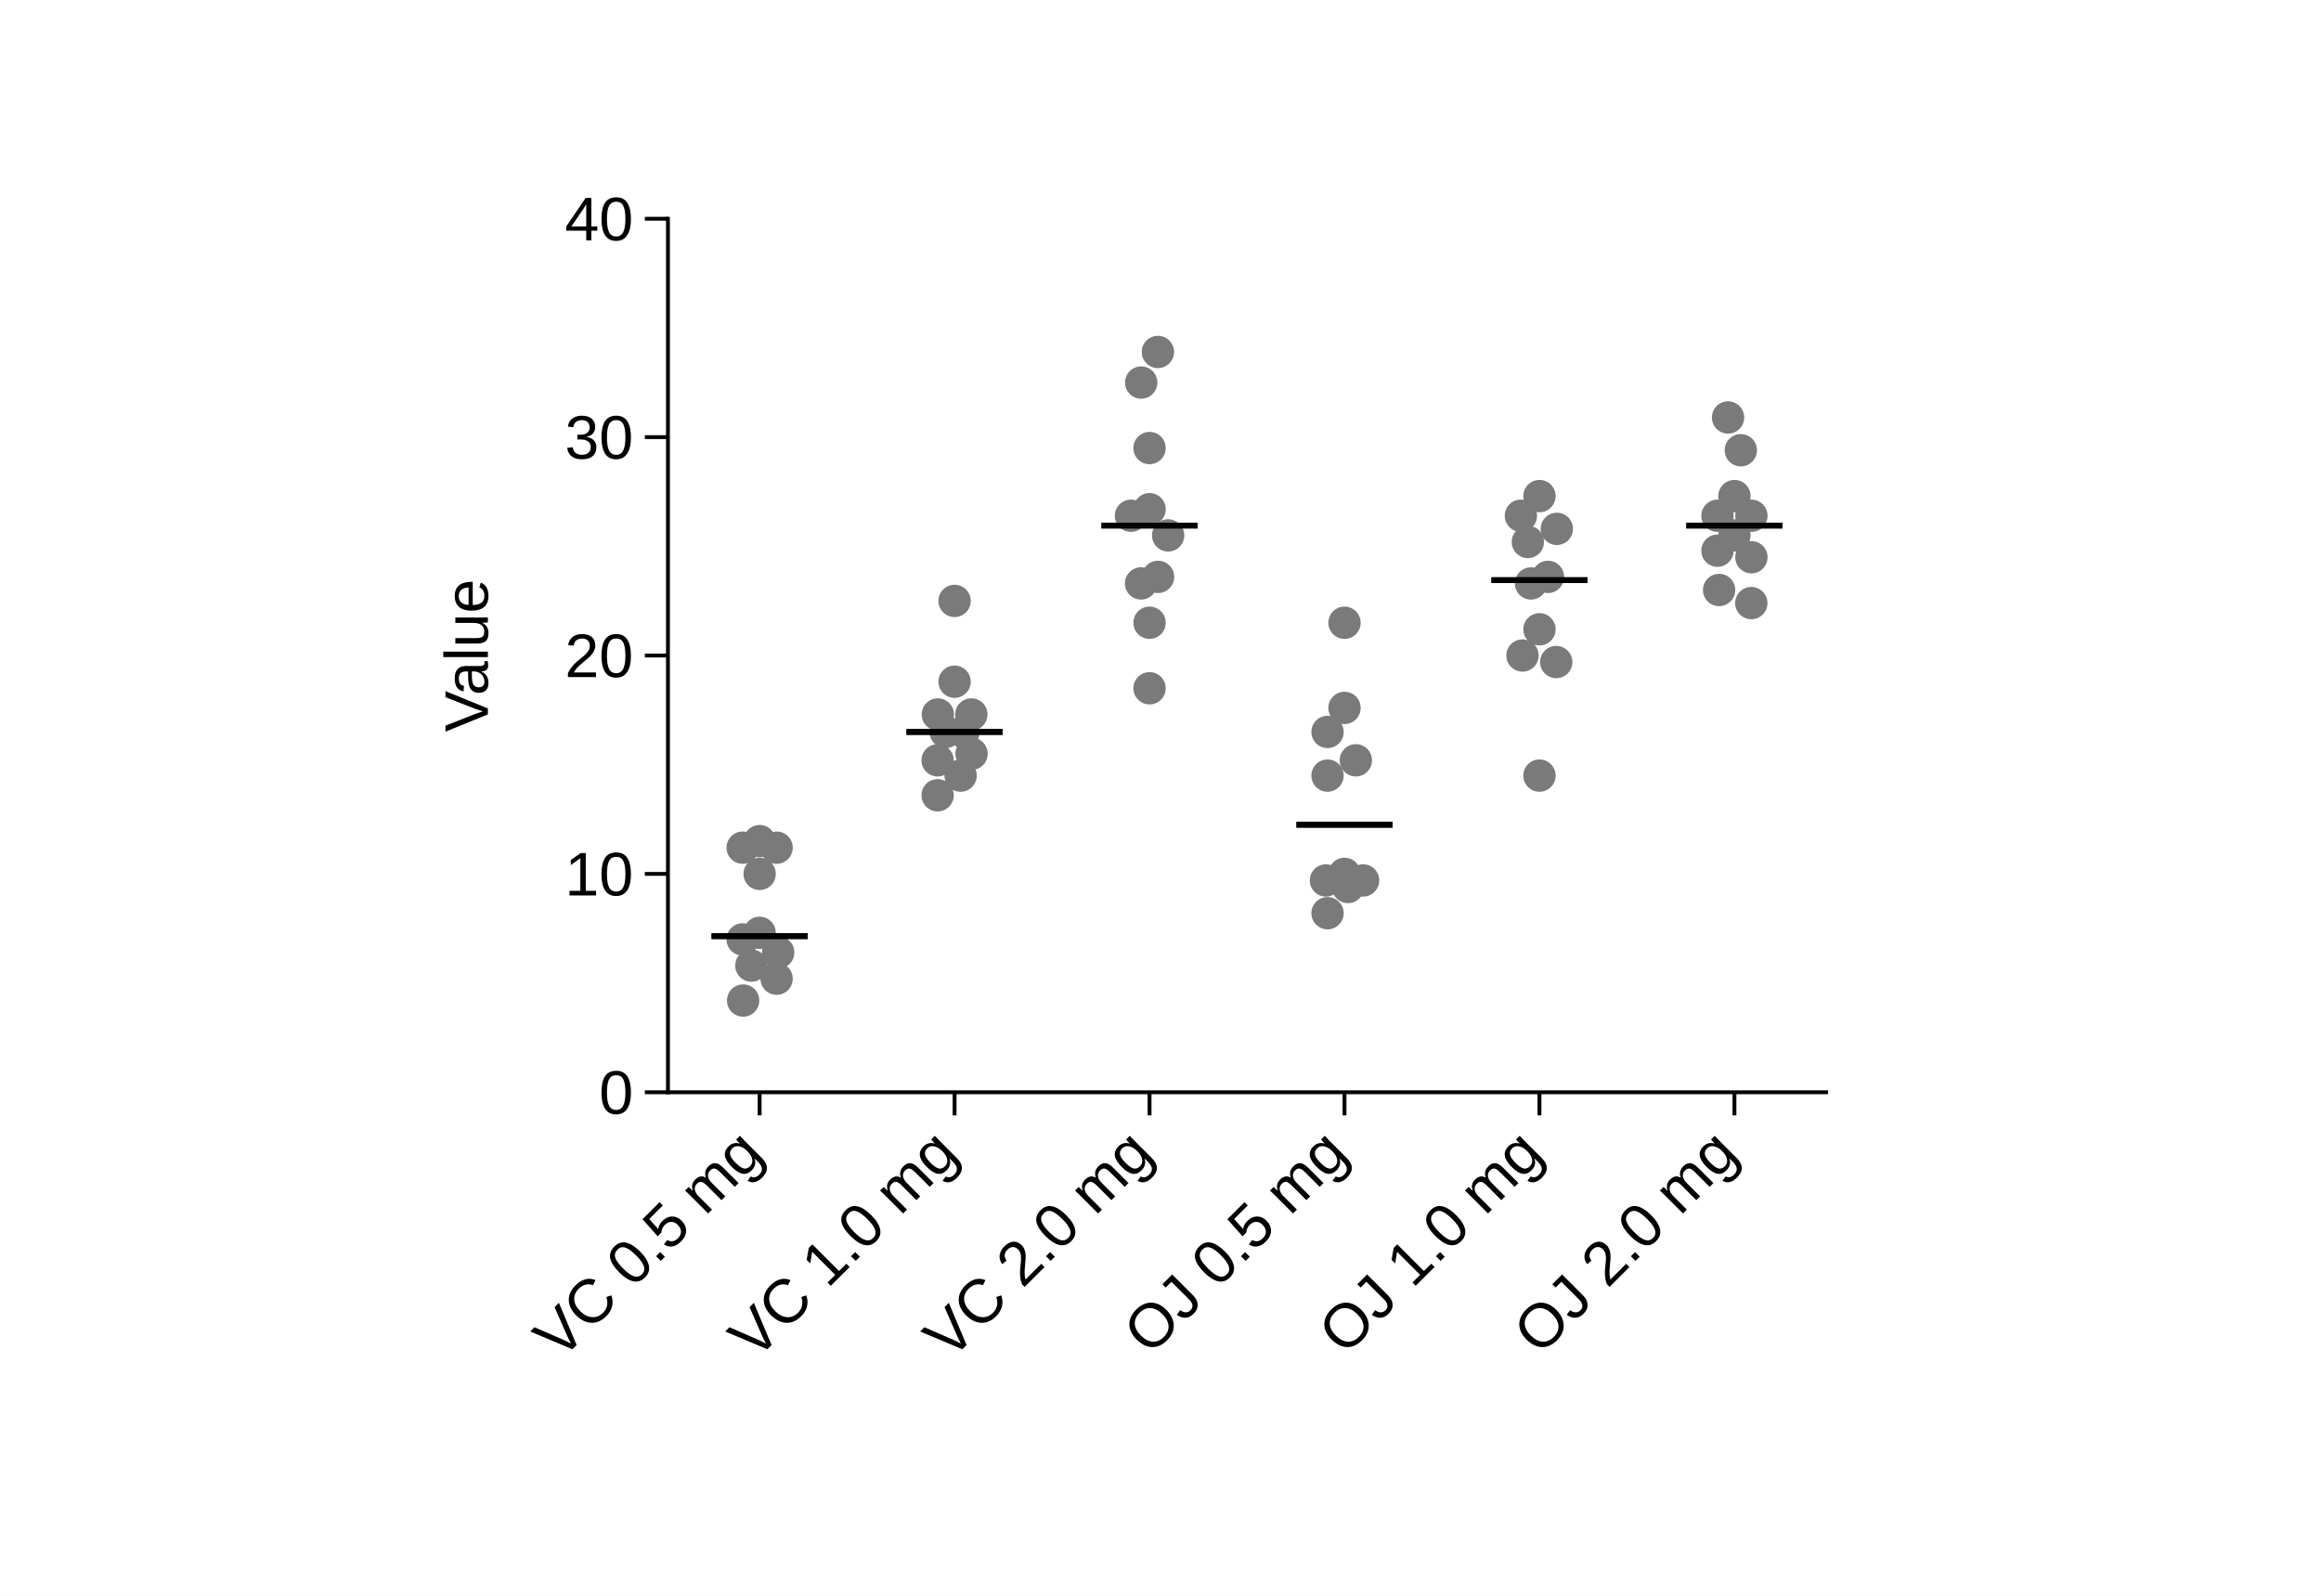
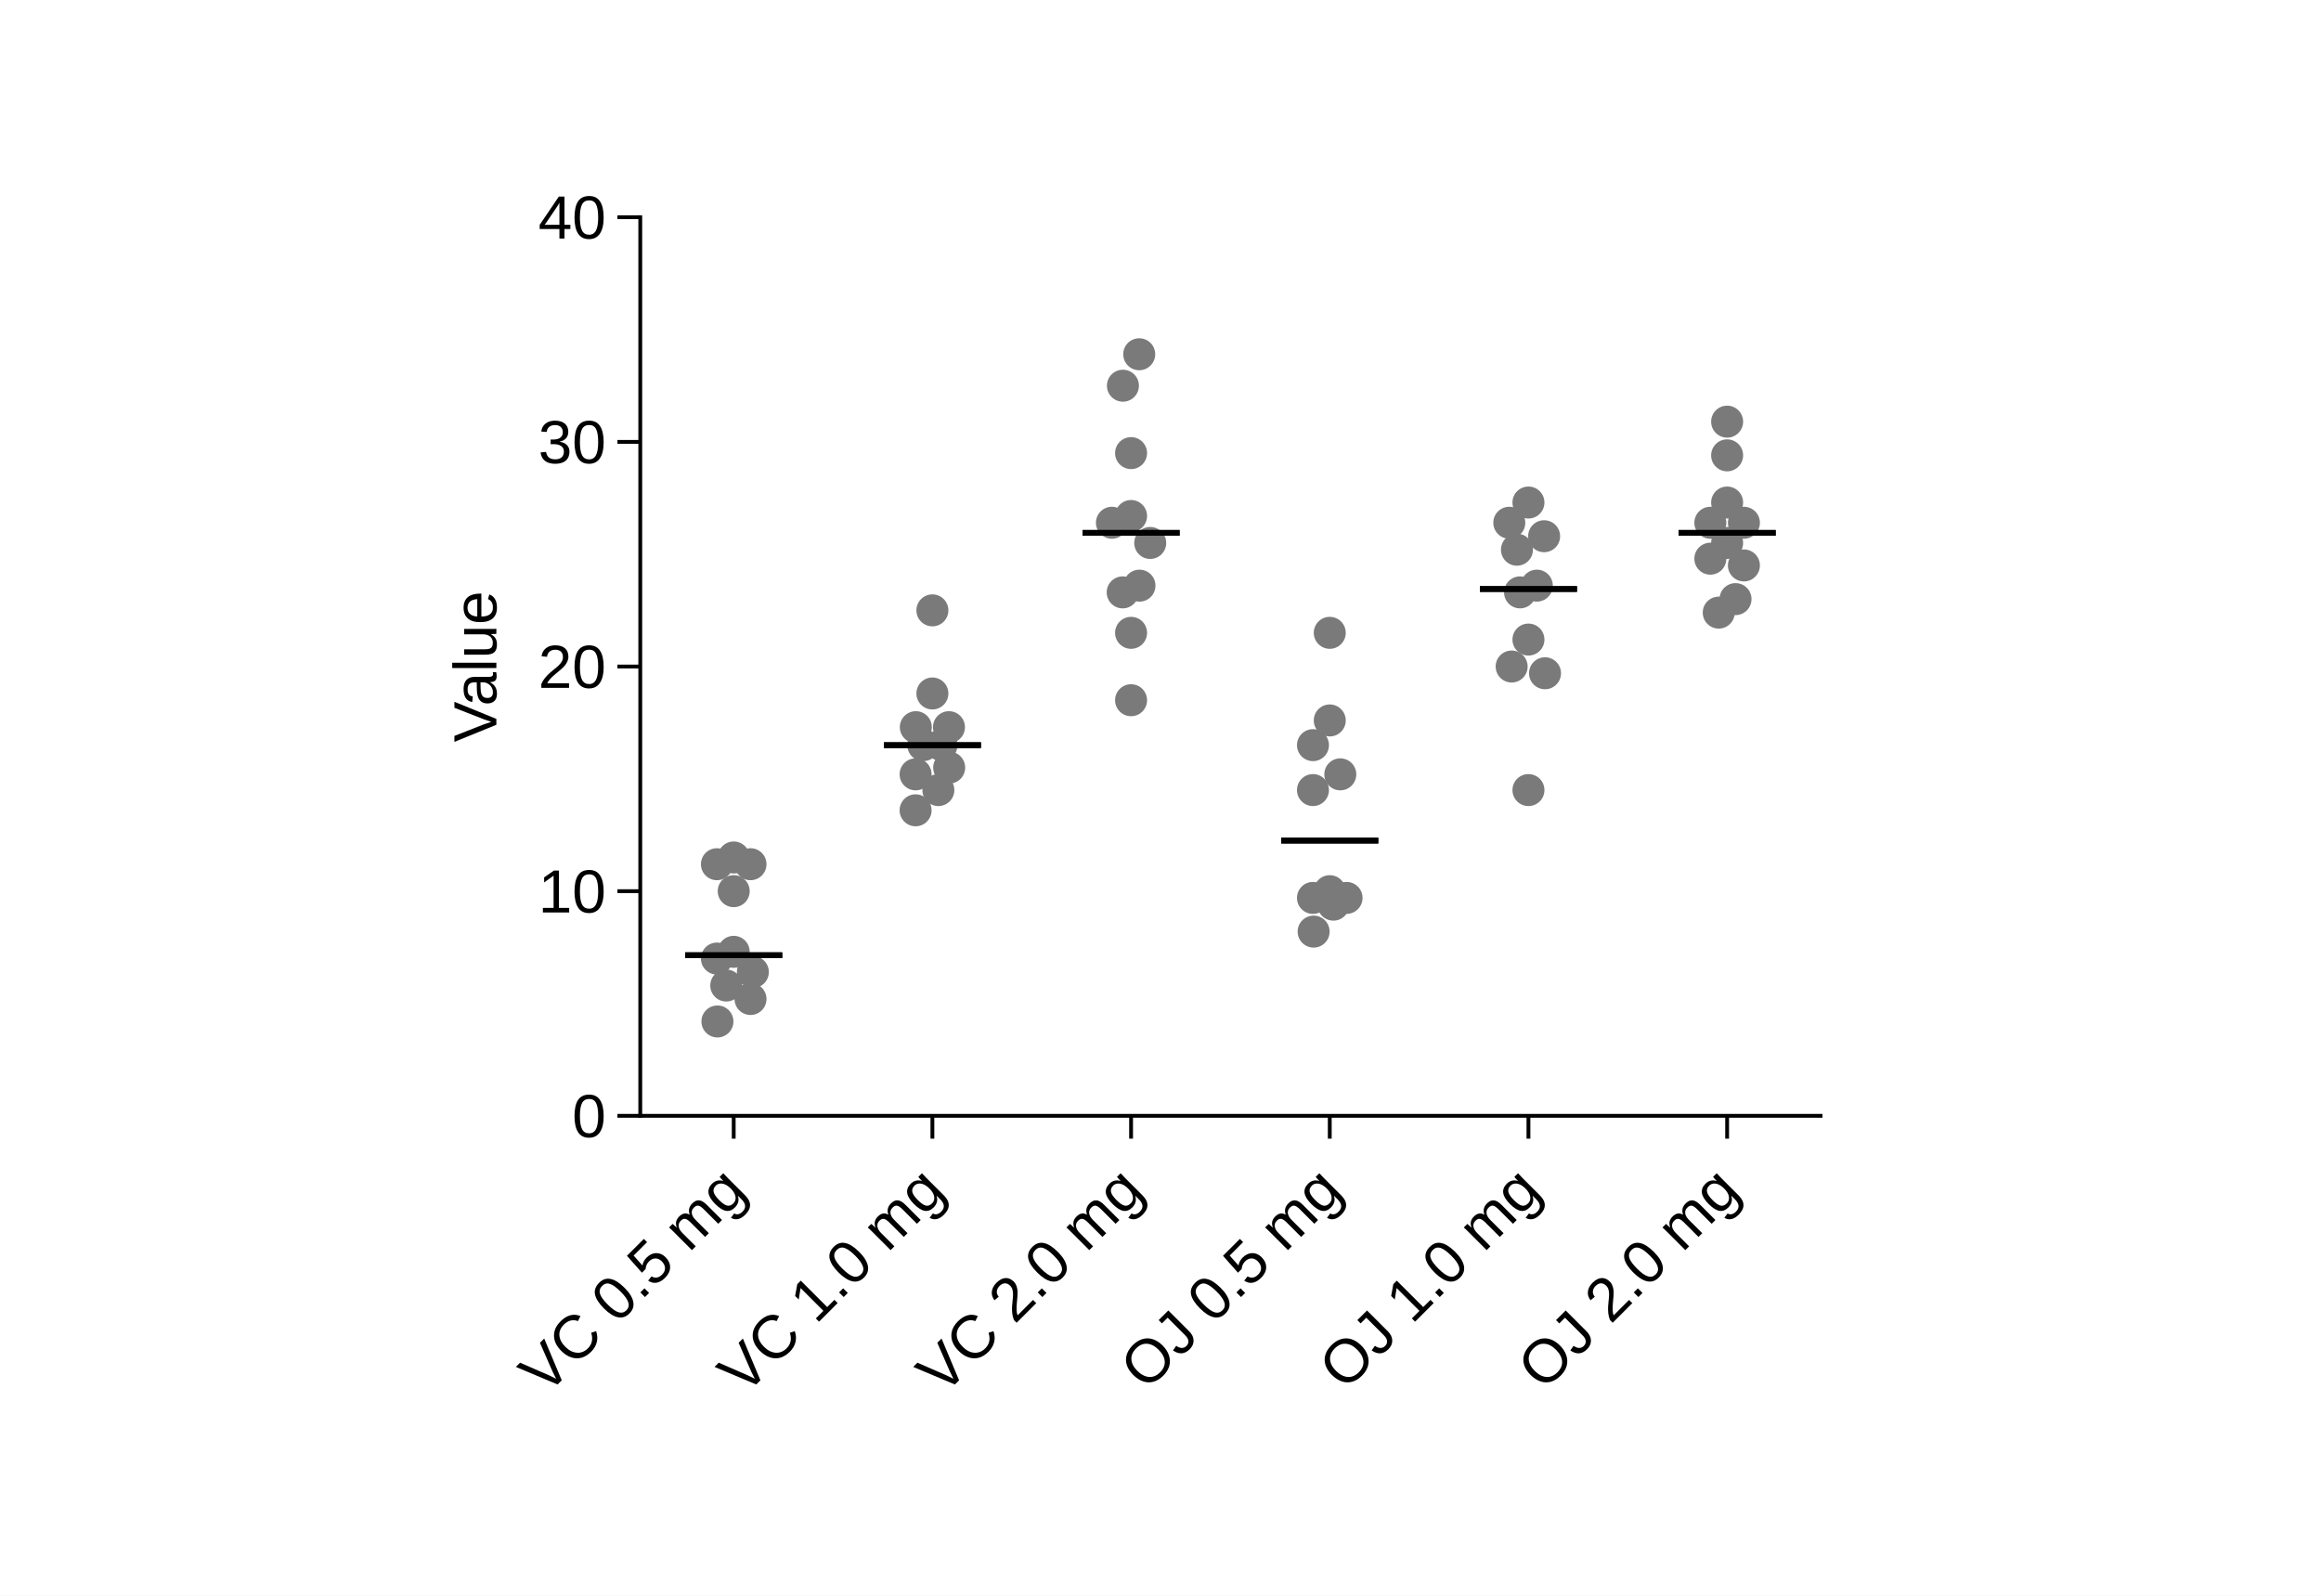
- <svg xmlns="http://www.w3.org/2000/svg" width="320" height="220" viewBox="0 0 320 220" role="img" aria-label="box example rendered in Graphitix" data-graphitix-welcome-thumbnail="box" data-preview-source="Graphitix owner-scoped SVG projection" data-source-format="svg" data-inline-ready="true" data-id-prefix="graphitix-welcome-box-id-" data-export-projection="svg" data-graph-title-suppressed="true" data-proportional-stroke-contract="source-viewport-baked-strokes-v1" data-source-viewport-width="385.615966" data-source-viewport-height="377" data-thumbnail-visual-scale="0.53050397878" data-non-scaling-stroke-count="0" preserveAspectRatio="xMidYMid meet" font-family="Arial, Helvetica, sans-serif">
+ <svg xmlns="http://www.w3.org/2000/svg" width="320" height="220" viewBox="0 0 320 220" role="img" aria-label="box example rendered in Graphitix" data-graphitix-welcome-thumbnail="box" data-preview-source="Graphitix owner-scoped SVG projection" data-source-format="svg" data-inline-ready="true" data-id-prefix="graphitix-welcome-box-id-" data-export-projection="svg" data-graph-title-suppressed="true" data-proportional-stroke-contract="source-viewport-baked-strokes-v1" data-source-viewport-width="384.865966" data-source-viewport-height="381" data-thumbnail-visual-scale="0.524934383202" data-non-scaling-stroke-count="0" preserveAspectRatio="xMidYMid meet" font-family="Arial, Helvetica, sans-serif">
  <rect width="320" height="220" fill="#ffffff" data-welcome-thumbnail-background="true" />
-   <g transform="matrix(0.530504 0 0 0.530504 57.7146 10)" data-welcome-thumbnail-content="true">
+   <g transform="matrix(0.5249344 0 0 0.5249344 58.98531 10)" data-welcome-thumbnail-content="true">
    <g id="graphitix-welcome-box-id-1" transform="matrix(1 0 0 1 19.79697 0)" data-export-physical-projection="materialized">
      <g style="pointer-events: none; display: none;">
-         <path d="M 45 265 L 346 265 M 45 208.25 L 346 208.25 M 45 151.5 L 346 151.5 M 45 94.75 L 346 94.75 M 45 38 L 346 38" fill="none" stroke="#d0d0d0" stroke-width="1" />
+         <path d="M 36 274 L 346 274 M 36 215 L 346 215 M 36 156 L 346 156 M 36 97 L 346 97 M 36 38 L 346 38" fill="none" stroke="#d0d0d0" stroke-width="1" />
      </g>
-       <circle cx="64.542" cy="241.165" r="4.2" fill="#7A7A7A" stroke="#000000" stroke-width="0" />
-       <circle cx="68.829" cy="199.738" r="4.2" fill="#7A7A7A" stroke="#000000" stroke-width="0" />
-       <circle cx="68.829" cy="223.572" r="4.2" fill="#7A7A7A" stroke="#000000" stroke-width="0" />
-       <circle cx="66.684" cy="232.085" r="4.2" fill="#7A7A7A" stroke="#000000" stroke-width="0" />
-       <circle cx="73.658" cy="228.68" r="4.2" fill="#7A7A7A" stroke="#000000" stroke-width="0" />
-       <circle cx="68.829" cy="208.25" r="4.2" fill="#7A7A7A" stroke="#000000" stroke-width="0" />
-       <circle cx="64.419" cy="201.44" r="4.2" fill="#7A7A7A" stroke="#000000" stroke-width="0" />
-       <circle cx="73.239" cy="201.44" r="4.2" fill="#7A7A7A" stroke="#000000" stroke-width="0" />
-       <circle cx="73.239" cy="235.49" r="4.2" fill="#7A7A7A" stroke="#000000" stroke-width="0" />
-       <circle cx="64.419" cy="225.275" r="4.2" fill="#7A7A7A" stroke="#000000" stroke-width="0" />
-       <line x1="57.092" y1="224.424" x2="80.567" y2="224.424" stroke="#000000" stroke-width="1.5" stroke-linecap="square" />
-       <line x1="57.092" y1="224.424" x2="80.567" y2="224.424" stroke="#000000" stroke-width="1.5" stroke-linecap="square" />
-       <circle cx="121.795" cy="171.363" r="4.2" fill="#7A7A7A" stroke="#000000" stroke-width="0" />
-       <circle cx="117.2" cy="171.363" r="4.2" fill="#7A7A7A" stroke="#000000" stroke-width="0" />
-       <circle cx="115.087" cy="178.74" r="4.2" fill="#7A7A7A" stroke="#000000" stroke-width="0" />
-       <circle cx="115.146" cy="166.822" r="4.2" fill="#7A7A7A" stroke="#000000" stroke-width="0" />
-       <circle cx="119.497" cy="137.313" r="4.2" fill="#7A7A7A" stroke="#000000" stroke-width="0" />
-       <circle cx="123.849" cy="166.822" r="4.2" fill="#7A7A7A" stroke="#000000" stroke-width="0" />
-       <circle cx="115.087" cy="187.82" r="4.2" fill="#7A7A7A" stroke="#000000" stroke-width="0" />
-       <circle cx="121.065" cy="182.712" r="4.2" fill="#7A7A7A" stroke="#000000" stroke-width="0" />
-       <circle cx="119.497" cy="158.31" r="4.2" fill="#7A7A7A" stroke="#000000" stroke-width="0" />
-       <circle cx="123.907" cy="177.038" r="4.2" fill="#7A7A7A" stroke="#000000" stroke-width="0" />
-       <line x1="107.76" y1="171.363" x2="131.235" y2="171.363" stroke="#000000" stroke-width="1.5" stroke-linecap="square" />
-       <line x1="107.76" y1="171.363" x2="131.235" y2="171.363" stroke="#000000" stroke-width="1.5" stroke-linecap="square" />
-       <circle cx="172.371" cy="131.07" r="4.2" fill="#7A7A7A" stroke="#000000" stroke-width="0" />
-       <circle cx="170.166" cy="160.012" r="4.2" fill="#7A7A7A" stroke="#000000" stroke-width="0" />
-       <circle cx="172.335" cy="72.618" r="4.2" fill="#7A7A7A" stroke="#000000" stroke-width="0" />
-       <circle cx="174.995" cy="120.288" r="4.2" fill="#7A7A7A" stroke="#000000" stroke-width="0" />
-       <circle cx="165.337" cy="115.18" r="4.2" fill="#7A7A7A" stroke="#000000" stroke-width="0" />
-       <circle cx="167.997" cy="80.563" r="4.2" fill="#7A7A7A" stroke="#000000" stroke-width="0" />
-       <circle cx="170.166" cy="113.478" r="4.2" fill="#7A7A7A" stroke="#000000" stroke-width="0" />
-       <circle cx="170.166" cy="142.988" r="4.2" fill="#7A7A7A" stroke="#000000" stroke-width="0" />
-       <circle cx="167.961" cy="132.772" r="4.2" fill="#7A7A7A" stroke="#000000" stroke-width="0" />
-       <circle cx="170.166" cy="97.587" r="4.2" fill="#7A7A7A" stroke="#000000" stroke-width="0" />
-       <line x1="158.428" y1="117.734" x2="181.903" y2="117.734" stroke="#000000" stroke-width="1.5" stroke-linecap="square" />
-       <line x1="158.428" y1="117.734" x2="181.903" y2="117.734" stroke="#000000" stroke-width="1.5" stroke-linecap="square" />
-       <circle cx="223.779" cy="178.74" r="4.2" fill="#7A7A7A" stroke="#000000" stroke-width="0" />
-       <circle cx="220.834" cy="142.988" r="4.2" fill="#7A7A7A" stroke="#000000" stroke-width="0" />
-       <circle cx="220.834" cy="165.12" r="4.2" fill="#7A7A7A" stroke="#000000" stroke-width="0" />
-       <circle cx="216.005" cy="209.953" r="4.2" fill="#7A7A7A" stroke="#000000" stroke-width="0" />
-       <circle cx="216.424" cy="182.712" r="4.2" fill="#7A7A7A" stroke="#000000" stroke-width="0" />
-       <circle cx="220.834" cy="208.25" r="4.2" fill="#7A7A7A" stroke="#000000" stroke-width="0" />
-       <circle cx="216.424" cy="218.465" r="4.2" fill="#7A7A7A" stroke="#000000" stroke-width="0" />
-       <circle cx="221.749" cy="211.655" r="4.2" fill="#7A7A7A" stroke="#000000" stroke-width="0" />
-       <circle cx="216.424" cy="171.363" r="4.2" fill="#7A7A7A" stroke="#000000" stroke-width="0" />
-       <circle cx="225.663" cy="209.953" r="4.2" fill="#7A7A7A" stroke="#000000" stroke-width="0" />
-       <line x1="209.097" y1="195.481" x2="232.572" y2="195.481" stroke="#000000" stroke-width="1.5" stroke-linecap="square" />
-       <line x1="209.097" y1="195.481" x2="232.572" y2="195.481" stroke="#000000" stroke-width="1.5" stroke-linecap="square" />
-       <circle cx="275.859" cy="153.203" r="4.2" fill="#7A7A7A" stroke="#000000" stroke-width="0" />
-       <circle cx="269.298" cy="132.772" r="4.2" fill="#7A7A7A" stroke="#000000" stroke-width="0" />
-       <circle cx="273.707" cy="131.07" r="4.2" fill="#7A7A7A" stroke="#000000" stroke-width="0" />
-       <circle cx="266.674" cy="115.18" r="4.2" fill="#7A7A7A" stroke="#000000" stroke-width="0" />
-       <circle cx="267.092" cy="151.5" r="4.2" fill="#7A7A7A" stroke="#000000" stroke-width="0" />
-       <circle cx="268.483" cy="121.99" r="4.2" fill="#7A7A7A" stroke="#000000" stroke-width="0" />
-       <circle cx="276.012" cy="118.585" r="4.2" fill="#7A7A7A" stroke="#000000" stroke-width="0" />
-       <circle cx="271.502" cy="144.69" r="4.2" fill="#7A7A7A" stroke="#000000" stroke-width="0" />
-       <circle cx="271.502" cy="182.712" r="4.2" fill="#7A7A7A" stroke="#000000" stroke-width="0" />
-       <circle cx="271.502" cy="110.073" r="4.2" fill="#7A7A7A" stroke="#000000" stroke-width="0" />
-       <line x1="259.765" y1="131.921" x2="283.24" y2="131.921" stroke="#000000" stroke-width="1.5" stroke-linecap="square" />
-       <line x1="259.765" y1="131.921" x2="283.24" y2="131.921" stroke="#000000" stroke-width="1.5" stroke-linecap="square" />
-       <circle cx="322.171" cy="120.288" r="4.2" fill="#7A7A7A" stroke="#000000" stroke-width="0" />
-       <circle cx="317.761" cy="115.18" r="4.2" fill="#7A7A7A" stroke="#000000" stroke-width="0" />
-       <circle cx="326.559" cy="137.88" r="4.2" fill="#7A7A7A" stroke="#000000" stroke-width="0" />
-       <circle cx="326.581" cy="125.962" r="4.2" fill="#7A7A7A" stroke="#000000" stroke-width="0" />
-       <circle cx="317.761" cy="124.26" r="4.2" fill="#7A7A7A" stroke="#000000" stroke-width="0" />
-       <circle cx="320.511" cy="89.643" r="4.2" fill="#7A7A7A" stroke="#000000" stroke-width="0" />
-       <circle cx="326.581" cy="115.18" r="4.2" fill="#7A7A7A" stroke="#000000" stroke-width="0" />
-       <circle cx="322.171" cy="110.073" r="4.2" fill="#7A7A7A" stroke="#000000" stroke-width="0" />
-       <circle cx="323.831" cy="98.155" r="4.2" fill="#7A7A7A" stroke="#000000" stroke-width="0" />
-       <circle cx="318.187" cy="134.475" r="4.2" fill="#7A7A7A" stroke="#000000" stroke-width="0" />
-       <line x1="310.433" y1="117.734" x2="333.908" y2="117.734" stroke="#000000" stroke-width="1.5" stroke-linecap="square" />
-       <line x1="310.433" y1="117.734" x2="333.908" y2="117.734" stroke="#000000" stroke-width="1.5" stroke-linecap="square" />
-       <text x="195.5" y="19" text-anchor="middle" font-size="16" fill="#000000" style="visibility: hidden; touch-action: none" font-family="Arial, Helvetica, sans-serif">Individual values</text>
-       <line x1="45" y1="38" x2="45" y2="265" stroke="#000000" stroke-linecap="square" stroke-width="1" />
-       <line x1="39" y1="265" x2="45" y2="265" stroke="#000000" stroke-width="1" />
-       <text x="36" y="265" font-size="16" text-anchor="end" fill="#000000" font-family="Arial, Helvetica, sans-serif" dy="0.35em">0</text>
-       <line x1="39" y1="208.25" x2="45" y2="208.25" stroke="#000000" stroke-width="1" />
-       <text x="36" y="208.25" font-size="16" text-anchor="end" fill="#000000" font-family="Arial, Helvetica, sans-serif" dy="0.35em">10</text>
-       <line x1="39" y1="151.5" x2="45" y2="151.5" stroke="#000000" stroke-width="1" />
-       <text x="36" y="151.5" font-size="16" text-anchor="end" fill="#000000" font-family="Arial, Helvetica, sans-serif" dy="0.35em">20</text>
-       <line x1="39" y1="94.75" x2="45" y2="94.75" stroke="#000000" stroke-width="1" />
-       <text x="36" y="94.75" font-size="16" text-anchor="end" fill="#000000" font-family="Arial, Helvetica, sans-serif" dy="0.35em">30</text>
-       <line x1="39" y1="38" x2="45" y2="38" stroke="#000000" stroke-width="1" />
-       <text x="36" y="38" font-size="16" text-anchor="end" fill="#000000" font-family="Arial, Helvetica, sans-serif" dy="0.35em">40</text>
-       <line x1="45" y1="265" x2="346" y2="265" stroke="#000000" stroke-linecap="square" stroke-width="1" />
+       <circle cx="56.266" cy="249.22" r="4.2" fill="#7A7A7A" stroke="#000000" stroke-width="0" />
+       <circle cx="60.542" cy="206.15" r="4.2" fill="#7A7A7A" stroke="#000000" stroke-width="0" />
+       <circle cx="60.542" cy="230.93" r="4.2" fill="#7A7A7A" stroke="#000000" stroke-width="0" />
+       <circle cx="58.582" cy="239.78" r="4.2" fill="#7A7A7A" stroke="#000000" stroke-width="0" />
+       <circle cx="65.572" cy="236.24" r="4.2" fill="#7A7A7A" stroke="#000000" stroke-width="0" />
+       <circle cx="60.542" cy="215" r="4.2" fill="#7A7A7A" stroke="#000000" stroke-width="0" />
+       <circle cx="56.132" cy="207.92" r="4.2" fill="#7A7A7A" stroke="#000000" stroke-width="0" />
+       <circle cx="64.952" cy="207.92" r="4.2" fill="#7A7A7A" stroke="#000000" stroke-width="0" />
+       <circle cx="64.952" cy="243.32" r="4.2" fill="#7A7A7A" stroke="#000000" stroke-width="0" />
+       <circle cx="56.132" cy="232.7" r="4.2" fill="#7A7A7A" stroke="#000000" stroke-width="0" />
+       <line x1="48.543" y1="231.815" x2="72.541" y2="231.815" stroke="#000000" stroke-width="1.5" stroke-linecap="square" />
+       <line x1="48.543" y1="231.815" x2="72.541" y2="231.815" stroke="#000000" stroke-width="1.5" stroke-linecap="square" />
+       <circle cx="115.119" cy="176.65" r="4.2" fill="#7A7A7A" stroke="#000000" stroke-width="0" />
+       <circle cx="110.331" cy="176.65" r="4.2" fill="#7A7A7A" stroke="#000000" stroke-width="0" />
+       <circle cx="108.315" cy="184.32" r="4.2" fill="#7A7A7A" stroke="#000000" stroke-width="0" />
+       <circle cx="108.373" cy="171.93" r="4.2" fill="#7A7A7A" stroke="#000000" stroke-width="0" />
+       <circle cx="112.725" cy="141.25" r="4.2" fill="#7A7A7A" stroke="#000000" stroke-width="0" />
+       <circle cx="117.077" cy="171.93" r="4.2" fill="#7A7A7A" stroke="#000000" stroke-width="0" />
+       <circle cx="108.315" cy="193.76" r="4.2" fill="#7A7A7A" stroke="#000000" stroke-width="0" />
+       <circle cx="114.292" cy="188.45" r="4.2" fill="#7A7A7A" stroke="#000000" stroke-width="0" />
+       <circle cx="112.725" cy="163.08" r="4.2" fill="#7A7A7A" stroke="#000000" stroke-width="0" />
+       <circle cx="117.135" cy="182.55" r="4.2" fill="#7A7A7A" stroke="#000000" stroke-width="0" />
+       <line x1="100.726" y1="176.65" x2="124.724" y2="176.65" stroke="#000000" stroke-width="1.5" stroke-linecap="square" />
+       <line x1="100.726" y1="176.65" x2="124.724" y2="176.65" stroke="#000000" stroke-width="1.5" stroke-linecap="square" />
+       <circle cx="167.113" cy="134.76" r="4.2" fill="#7A7A7A" stroke="#000000" stroke-width="0" />
+       <circle cx="164.908" cy="164.85" r="4.2" fill="#7A7A7A" stroke="#000000" stroke-width="0" />
+       <circle cx="167.048" cy="73.99" r="4.2" fill="#7A7A7A" stroke="#000000" stroke-width="0" />
+       <circle cx="169.936" cy="123.55" r="4.2" fill="#7A7A7A" stroke="#000000" stroke-width="0" />
+       <circle cx="159.878" cy="118.24" r="4.2" fill="#7A7A7A" stroke="#000000" stroke-width="0" />
+       <circle cx="162.768" cy="82.25" r="4.2" fill="#7A7A7A" stroke="#000000" stroke-width="0" />
+       <circle cx="164.908" cy="116.47" r="4.2" fill="#7A7A7A" stroke="#000000" stroke-width="0" />
+       <circle cx="164.908" cy="147.15" r="4.2" fill="#7A7A7A" stroke="#000000" stroke-width="0" />
+       <circle cx="162.703" cy="136.53" r="4.2" fill="#7A7A7A" stroke="#000000" stroke-width="0" />
+       <circle cx="164.908" cy="99.95" r="4.2" fill="#7A7A7A" stroke="#000000" stroke-width="0" />
+       <line x1="152.909" y1="120.895" x2="176.907" y2="120.895" stroke="#000000" stroke-width="1.5" stroke-linecap="square" />
+       <line x1="152.909" y1="120.895" x2="176.907" y2="120.895" stroke="#000000" stroke-width="1.5" stroke-linecap="square" />
+       <circle cx="219.86" cy="184.32" r="4.2" fill="#7A7A7A" stroke="#000000" stroke-width="0" />
+       <circle cx="217.092" cy="147.15" r="4.2" fill="#7A7A7A" stroke="#000000" stroke-width="0" />
+       <circle cx="217.092" cy="170.16" r="4.2" fill="#7A7A7A" stroke="#000000" stroke-width="0" />
+       <circle cx="212.682" cy="216.77" r="4.2" fill="#7A7A7A" stroke="#000000" stroke-width="0" />
+       <circle cx="212.682" cy="188.45" r="4.2" fill="#7A7A7A" stroke="#000000" stroke-width="0" />
+       <circle cx="217.092" cy="215" r="4.2" fill="#7A7A7A" stroke="#000000" stroke-width="0" />
+       <circle cx="212.855" cy="225.62" r="4.2" fill="#7A7A7A" stroke="#000000" stroke-width="0" />
+       <circle cx="218.045" cy="218.54" r="4.2" fill="#7A7A7A" stroke="#000000" stroke-width="0" />
+       <circle cx="212.682" cy="176.65" r="4.2" fill="#7A7A7A" stroke="#000000" stroke-width="0" />
+       <circle cx="221.502" cy="216.77" r="4.2" fill="#7A7A7A" stroke="#000000" stroke-width="0" />
+       <line x1="205.093" y1="201.725" x2="229.091" y2="201.725" stroke="#000000" stroke-width="1.5" stroke-linecap="square" />
+       <line x1="205.093" y1="201.725" x2="229.091" y2="201.725" stroke="#000000" stroke-width="1.5" stroke-linecap="square" />
+       <circle cx="273.629" cy="157.77" r="4.2" fill="#7A7A7A" stroke="#000000" stroke-width="0" />
+       <circle cx="267.07" cy="136.53" r="4.2" fill="#7A7A7A" stroke="#000000" stroke-width="0" />
+       <circle cx="271.48" cy="134.76" r="4.2" fill="#7A7A7A" stroke="#000000" stroke-width="0" />
+       <circle cx="264.245" cy="118.24" r="4.2" fill="#7A7A7A" stroke="#000000" stroke-width="0" />
+       <circle cx="264.865" cy="156" r="4.2" fill="#7A7A7A" stroke="#000000" stroke-width="0" />
+       <circle cx="266.255" cy="125.32" r="4.2" fill="#7A7A7A" stroke="#000000" stroke-width="0" />
+       <circle cx="273.395" cy="121.78" r="4.2" fill="#7A7A7A" stroke="#000000" stroke-width="0" />
+       <circle cx="269.275" cy="148.92" r="4.2" fill="#7A7A7A" stroke="#000000" stroke-width="0" />
+       <circle cx="269.275" cy="188.45" r="4.2" fill="#7A7A7A" stroke="#000000" stroke-width="0" />
+       <circle cx="269.275" cy="112.93" r="4.2" fill="#7A7A7A" stroke="#000000" stroke-width="0" />
+       <line x1="257.276" y1="135.645" x2="281.274" y2="135.645" stroke="#000000" stroke-width="1.5" stroke-linecap="square" />
+       <line x1="257.276" y1="135.645" x2="281.274" y2="135.645" stroke="#000000" stroke-width="1.5" stroke-linecap="square" />
+       <circle cx="321.458" cy="123.55" r="4.2" fill="#7A7A7A" stroke="#000000" stroke-width="0" />
+       <circle cx="317.048" cy="118.24" r="4.2" fill="#7A7A7A" stroke="#000000" stroke-width="0" />
+       <circle cx="319.253" cy="141.84" r="4.2" fill="#7A7A7A" stroke="#000000" stroke-width="0" />
+       <circle cx="325.868" cy="129.45" r="4.2" fill="#7A7A7A" stroke="#000000" stroke-width="0" />
+       <circle cx="317.048" cy="127.68" r="4.2" fill="#7A7A7A" stroke="#000000" stroke-width="0" />
+       <circle cx="321.458" cy="91.69" r="4.2" fill="#7A7A7A" stroke="#000000" stroke-width="0" />
+       <circle cx="325.868" cy="118.24" r="4.2" fill="#7A7A7A" stroke="#000000" stroke-width="0" />
+       <circle cx="321.458" cy="112.93" r="4.2" fill="#7A7A7A" stroke="#000000" stroke-width="0" />
+       <circle cx="321.458" cy="100.54" r="4.2" fill="#7A7A7A" stroke="#000000" stroke-width="0" />
+       <circle cx="323.663" cy="138.3" r="4.2" fill="#7A7A7A" stroke="#000000" stroke-width="0" />
+       <line x1="309.459" y1="120.895" x2="333.457" y2="120.895" stroke="#000000" stroke-width="1.5" stroke-linecap="square" />
+       <line x1="309.459" y1="120.895" x2="333.457" y2="120.895" stroke="#000000" stroke-width="1.5" stroke-linecap="square" />
+       <text x="191" y="19" text-anchor="middle" font-size="16" fill="#000000" style="visibility: hidden; touch-action: none" font-family="Arial, Helvetica, sans-serif">Individual values</text>
+       <line x1="36" y1="38" x2="36" y2="274" stroke="#000000" stroke-linecap="square" stroke-width="1" />
+       <line x1="30" y1="274" x2="36" y2="274" stroke="#000000" stroke-width="1" />
+       <text x="27" y="274" font-size="16" text-anchor="end" fill="#000000" font-family="Arial, Helvetica, sans-serif" dy="0.35em">0</text>
+       <line x1="30" y1="215" x2="36" y2="215" stroke="#000000" stroke-width="1" />
+       <text x="27" y="215" font-size="16" text-anchor="end" fill="#000000" font-family="Arial, Helvetica, sans-serif" dy="0.35em">10</text>
+       <line x1="30" y1="156" x2="36" y2="156" stroke="#000000" stroke-width="1" />
+       <text x="27" y="156" font-size="16" text-anchor="end" fill="#000000" font-family="Arial, Helvetica, sans-serif" dy="0.35em">20</text>
+       <line x1="30" y1="97" x2="36" y2="97" stroke="#000000" stroke-width="1" />
+       <text x="27" y="97" font-size="16" text-anchor="end" fill="#000000" font-family="Arial, Helvetica, sans-serif" dy="0.35em">30</text>
+       <line x1="30" y1="38" x2="36" y2="38" stroke="#000000" stroke-width="1" />
+       <text x="27" y="38" font-size="16" text-anchor="end" fill="#000000" font-family="Arial, Helvetica, sans-serif" dy="0.35em">40</text>
+       <line x1="36" y1="274" x2="346" y2="274" stroke="#000000" stroke-linecap="square" stroke-width="1" />
      <g stroke-width="1" fill="none" stroke="#000000" style="display: none;">
-         <line x1="45" y1="38" x2="346" y2="38" stroke="#000000" stroke-linecap="square" stroke-width="1" />
-         <line x1="346" y1="38" x2="346" y2="265" stroke="#000000" stroke-linecap="square" stroke-width="1" />
+         <line x1="36" y1="38" x2="346" y2="38" stroke="#000000" stroke-linecap="square" stroke-width="1" />
+         <line x1="346" y1="38" x2="346" y2="274" stroke="#000000" stroke-linecap="square" stroke-width="1" />
      </g>
-       <line x1="68.829" y1="265" x2="68.829" y2="271" stroke="#000000" stroke-width="1" />
-       <text x="68.829" y="280" font-size="16" text-anchor="end" fill="#000000" dy="2.214px" style=" touch-action: none" transform="rotate(-45 68.82917 280)" font-family="Arial, Helvetica, sans-serif">VC 0.5 mg</text>
-       <line x1="119.497" y1="265" x2="119.497" y2="271" stroke="#000000" stroke-width="1" />
-       <text x="119.497" y="280" font-size="16" text-anchor="end" fill="#000000" dy="2.214px" style=" touch-action: none" transform="rotate(-45 119.4975 280)" font-family="Arial, Helvetica, sans-serif">VC 1.0 mg</text>
-       <line x1="170.166" y1="265" x2="170.166" y2="271" stroke="#000000" stroke-width="1" />
-       <text x="170.166" y="280" font-size="16" text-anchor="end" fill="#000000" dy="2.214px" style=" touch-action: none" transform="rotate(-45 170.1658 280)" font-family="Arial, Helvetica, sans-serif">VC 2.0 mg</text>
-       <line x1="220.834" y1="265" x2="220.834" y2="271" stroke="#000000" stroke-width="1" />
-       <text x="220.834" y="280" font-size="16" text-anchor="end" fill="#000000" dy="2.214px" style=" touch-action: none" transform="rotate(-45 220.8342 280)" font-family="Arial, Helvetica, sans-serif">OJ 0.5 mg</text>
-       <line x1="271.502" y1="265" x2="271.502" y2="271" stroke="#000000" stroke-width="1" />
-       <text x="271.502" y="280" font-size="16" text-anchor="end" fill="#000000" dy="2.214px" style=" touch-action: none" transform="rotate(-45 271.5025 280)" font-family="Arial, Helvetica, sans-serif">OJ 1.0 mg</text>
-       <line x1="322.171" y1="265" x2="322.171" y2="271" stroke="#000000" stroke-width="1" />
-       <text x="322.171" y="280" font-size="16" text-anchor="end" fill="#000000" dy="2.214px" style=" touch-action: none" transform="rotate(-45 322.1708 280)" font-family="Arial, Helvetica, sans-serif">OJ 2.0 mg</text>
-       <text x="-1.797" y="151.5" transform="rotate(-90 -1.796875 151.5)" text-anchor="middle" font-size="16" fill="#000000" style=" touch-action: none" font-family="Arial, Helvetica, sans-serif">Value</text>
+       <line x1="60.542" y1="274" x2="60.542" y2="280" stroke="#000000" stroke-width="1" />
+       <text x="60.542" y="289" font-size="16" text-anchor="end" fill="#000000" dy="5.6" style=" touch-action: none" transform="translate(0 1.3772) rotate(-45 60.54167 289)" font-family="Arial, Helvetica, sans-serif">VC 0.5 mg</text>
+       <line x1="112.725" y1="274" x2="112.725" y2="280" stroke="#000000" stroke-width="1" />
+       <text x="112.725" y="289" font-size="16" text-anchor="end" fill="#000000" dy="5.6" style=" touch-action: none" transform="translate(0 1.3772) rotate(-45 112.725 289)" font-family="Arial, Helvetica, sans-serif">VC 1.0 mg</text>
+       <line x1="164.908" y1="274" x2="164.908" y2="280" stroke="#000000" stroke-width="1" />
+       <text x="164.908" y="289" font-size="16" text-anchor="end" fill="#000000" dy="5.6" style=" touch-action: none" transform="translate(0 1.3772) rotate(-45 164.9083 289)" font-family="Arial, Helvetica, sans-serif">VC 2.0 mg</text>
+       <line x1="217.092" y1="274" x2="217.092" y2="280" stroke="#000000" stroke-width="1" />
+       <text x="217.092" y="289" font-size="16" text-anchor="end" fill="#000000" dy="5.6" style=" touch-action: none" transform="translate(0 1.3772) rotate(-45 217.0917 289)" font-family="Arial, Helvetica, sans-serif">OJ 0.5 mg</text>
+       <line x1="269.275" y1="274" x2="269.275" y2="280" stroke="#000000" stroke-width="1" />
+       <text x="269.275" y="289" font-size="16" text-anchor="end" fill="#000000" dy="5.6" style=" touch-action: none" transform="translate(0 1.3772) rotate(-45 269.275 289)" font-family="Arial, Helvetica, sans-serif">OJ 1.0 mg</text>
+       <line x1="321.458" y1="274" x2="321.458" y2="280" stroke="#000000" stroke-width="1" />
+       <text x="321.458" y="289" font-size="16" text-anchor="end" fill="#000000" dy="5.6" style=" touch-action: none" transform="translate(0 1.3772) rotate(-45 321.4583 289)" font-family="Arial, Helvetica, sans-serif">OJ 2.0 mg</text>
+       <text x="-1.797" y="156" transform="rotate(-90 -1.796875 156)" text-anchor="middle" font-size="16" fill="#000000" style=" touch-action: none" font-family="Arial, Helvetica, sans-serif">Value</text>
    </g>
  </g>
</svg>
